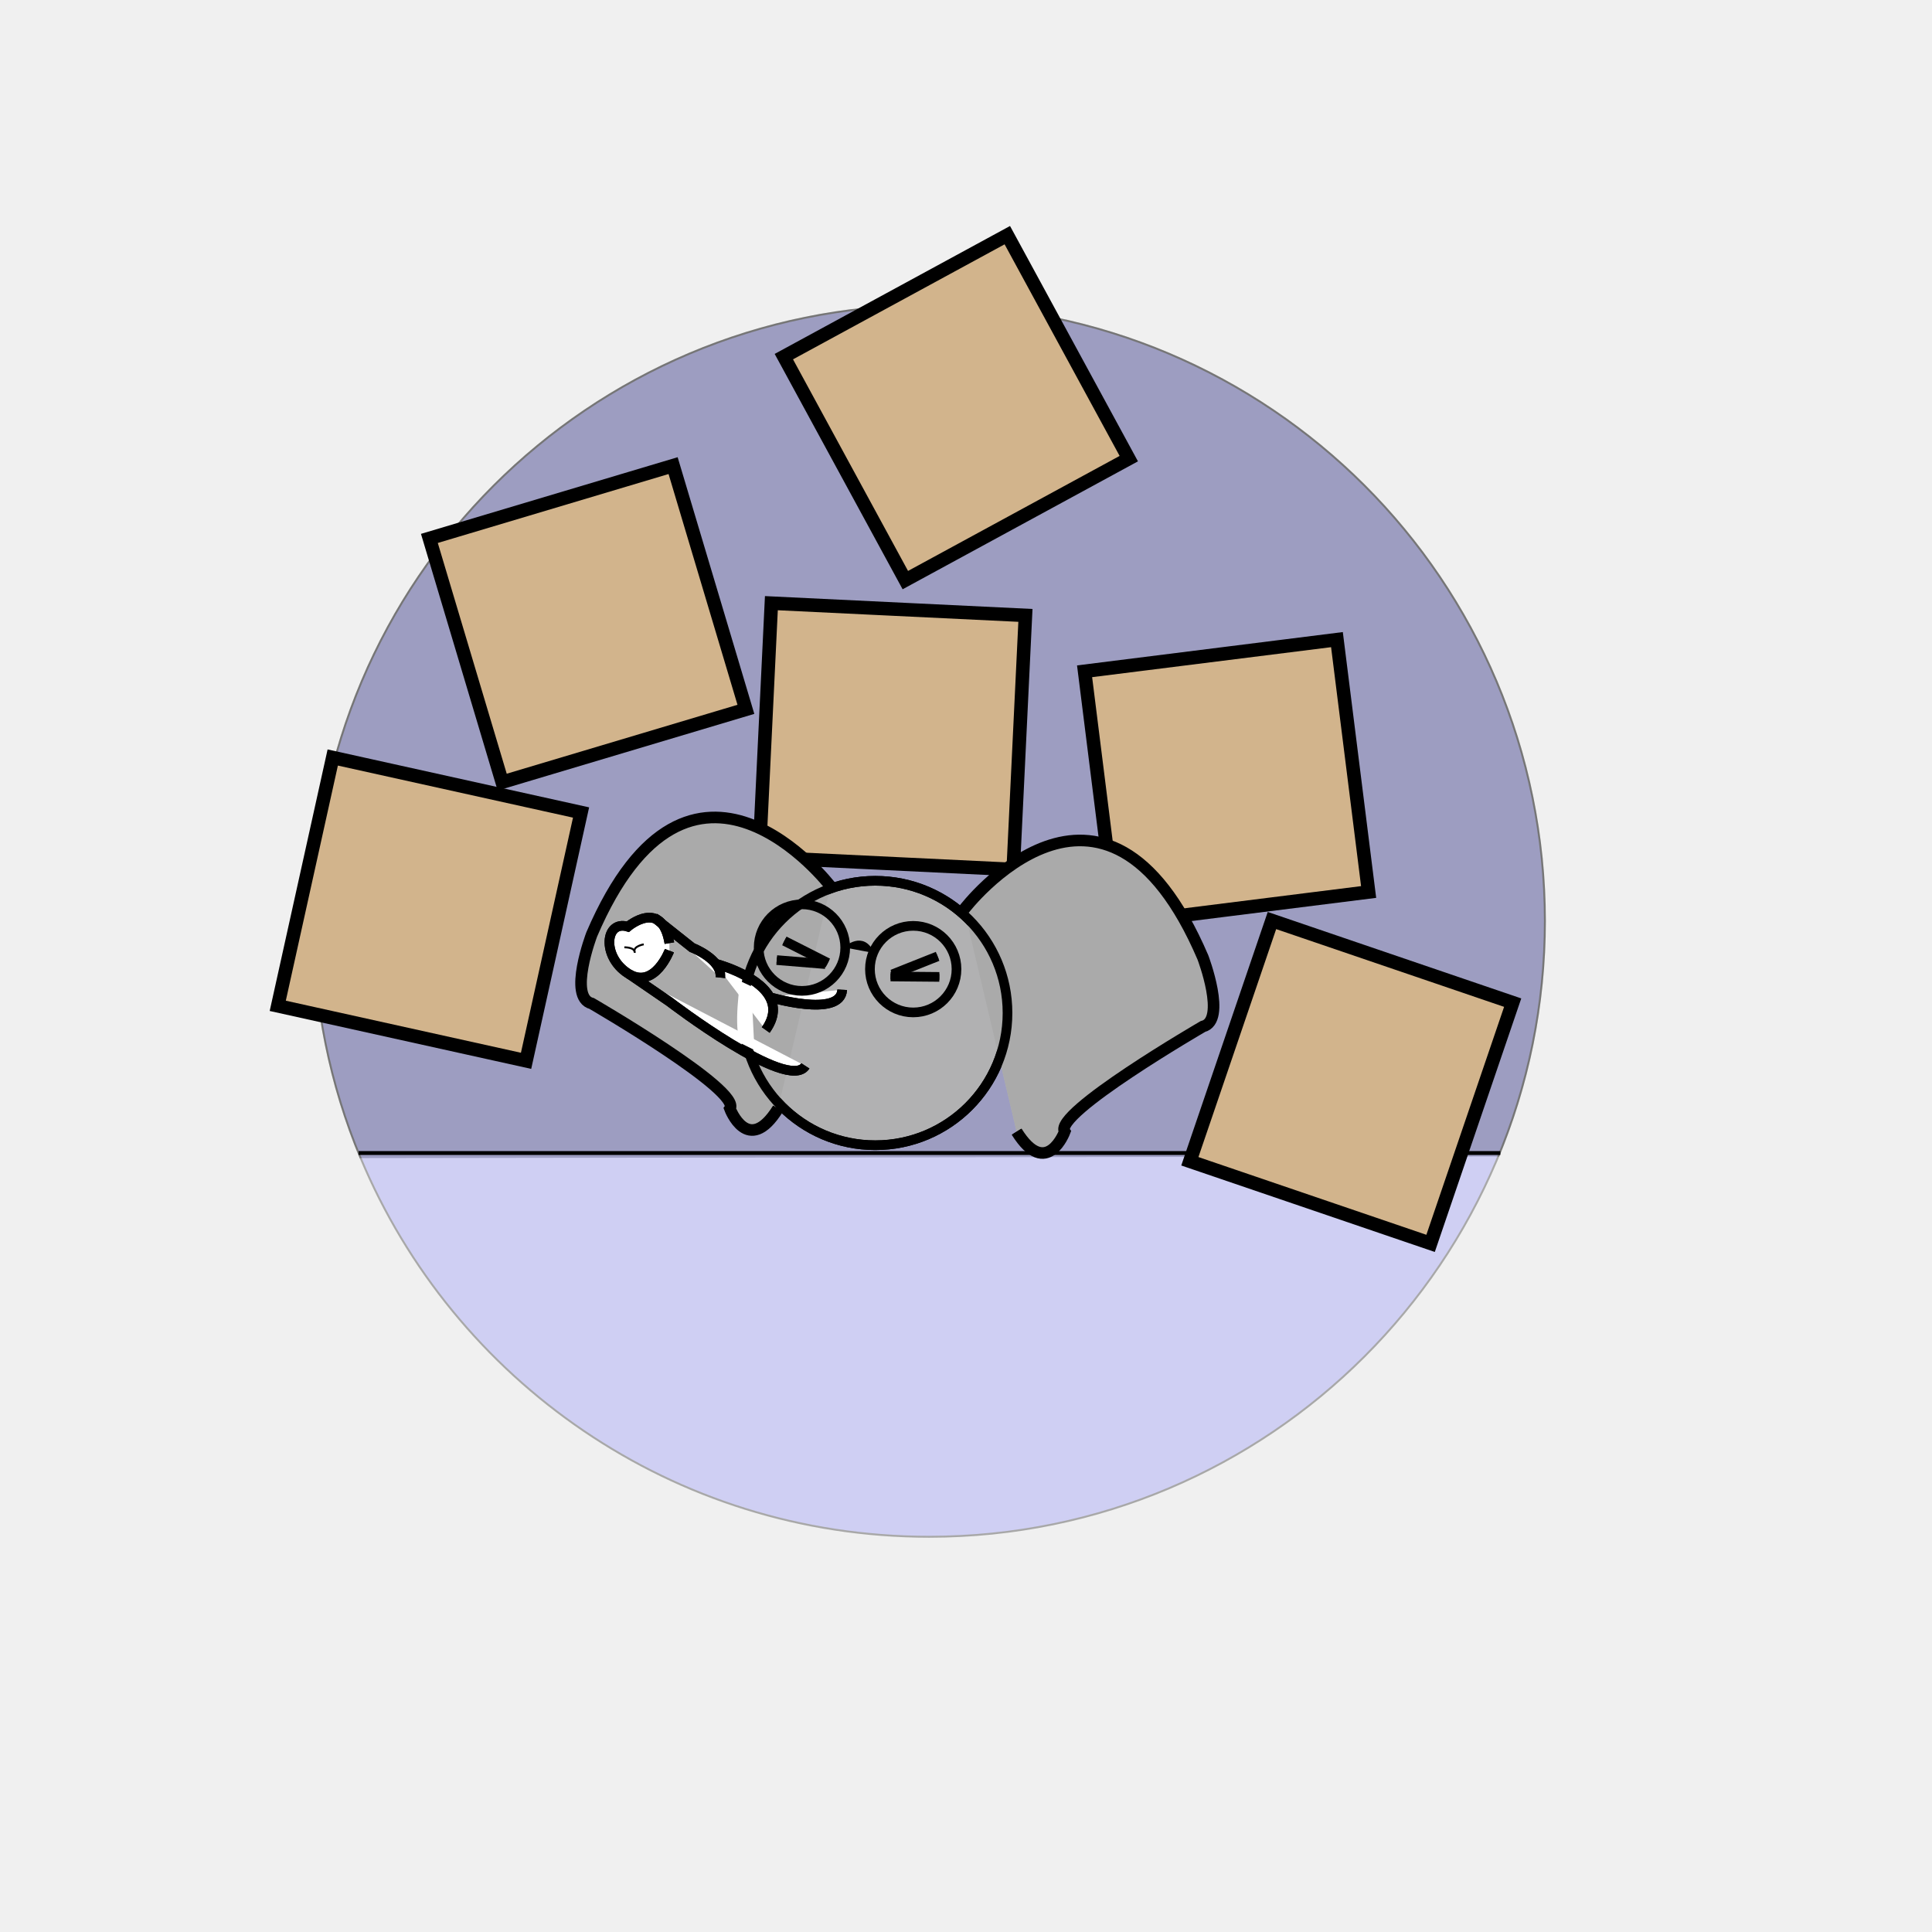
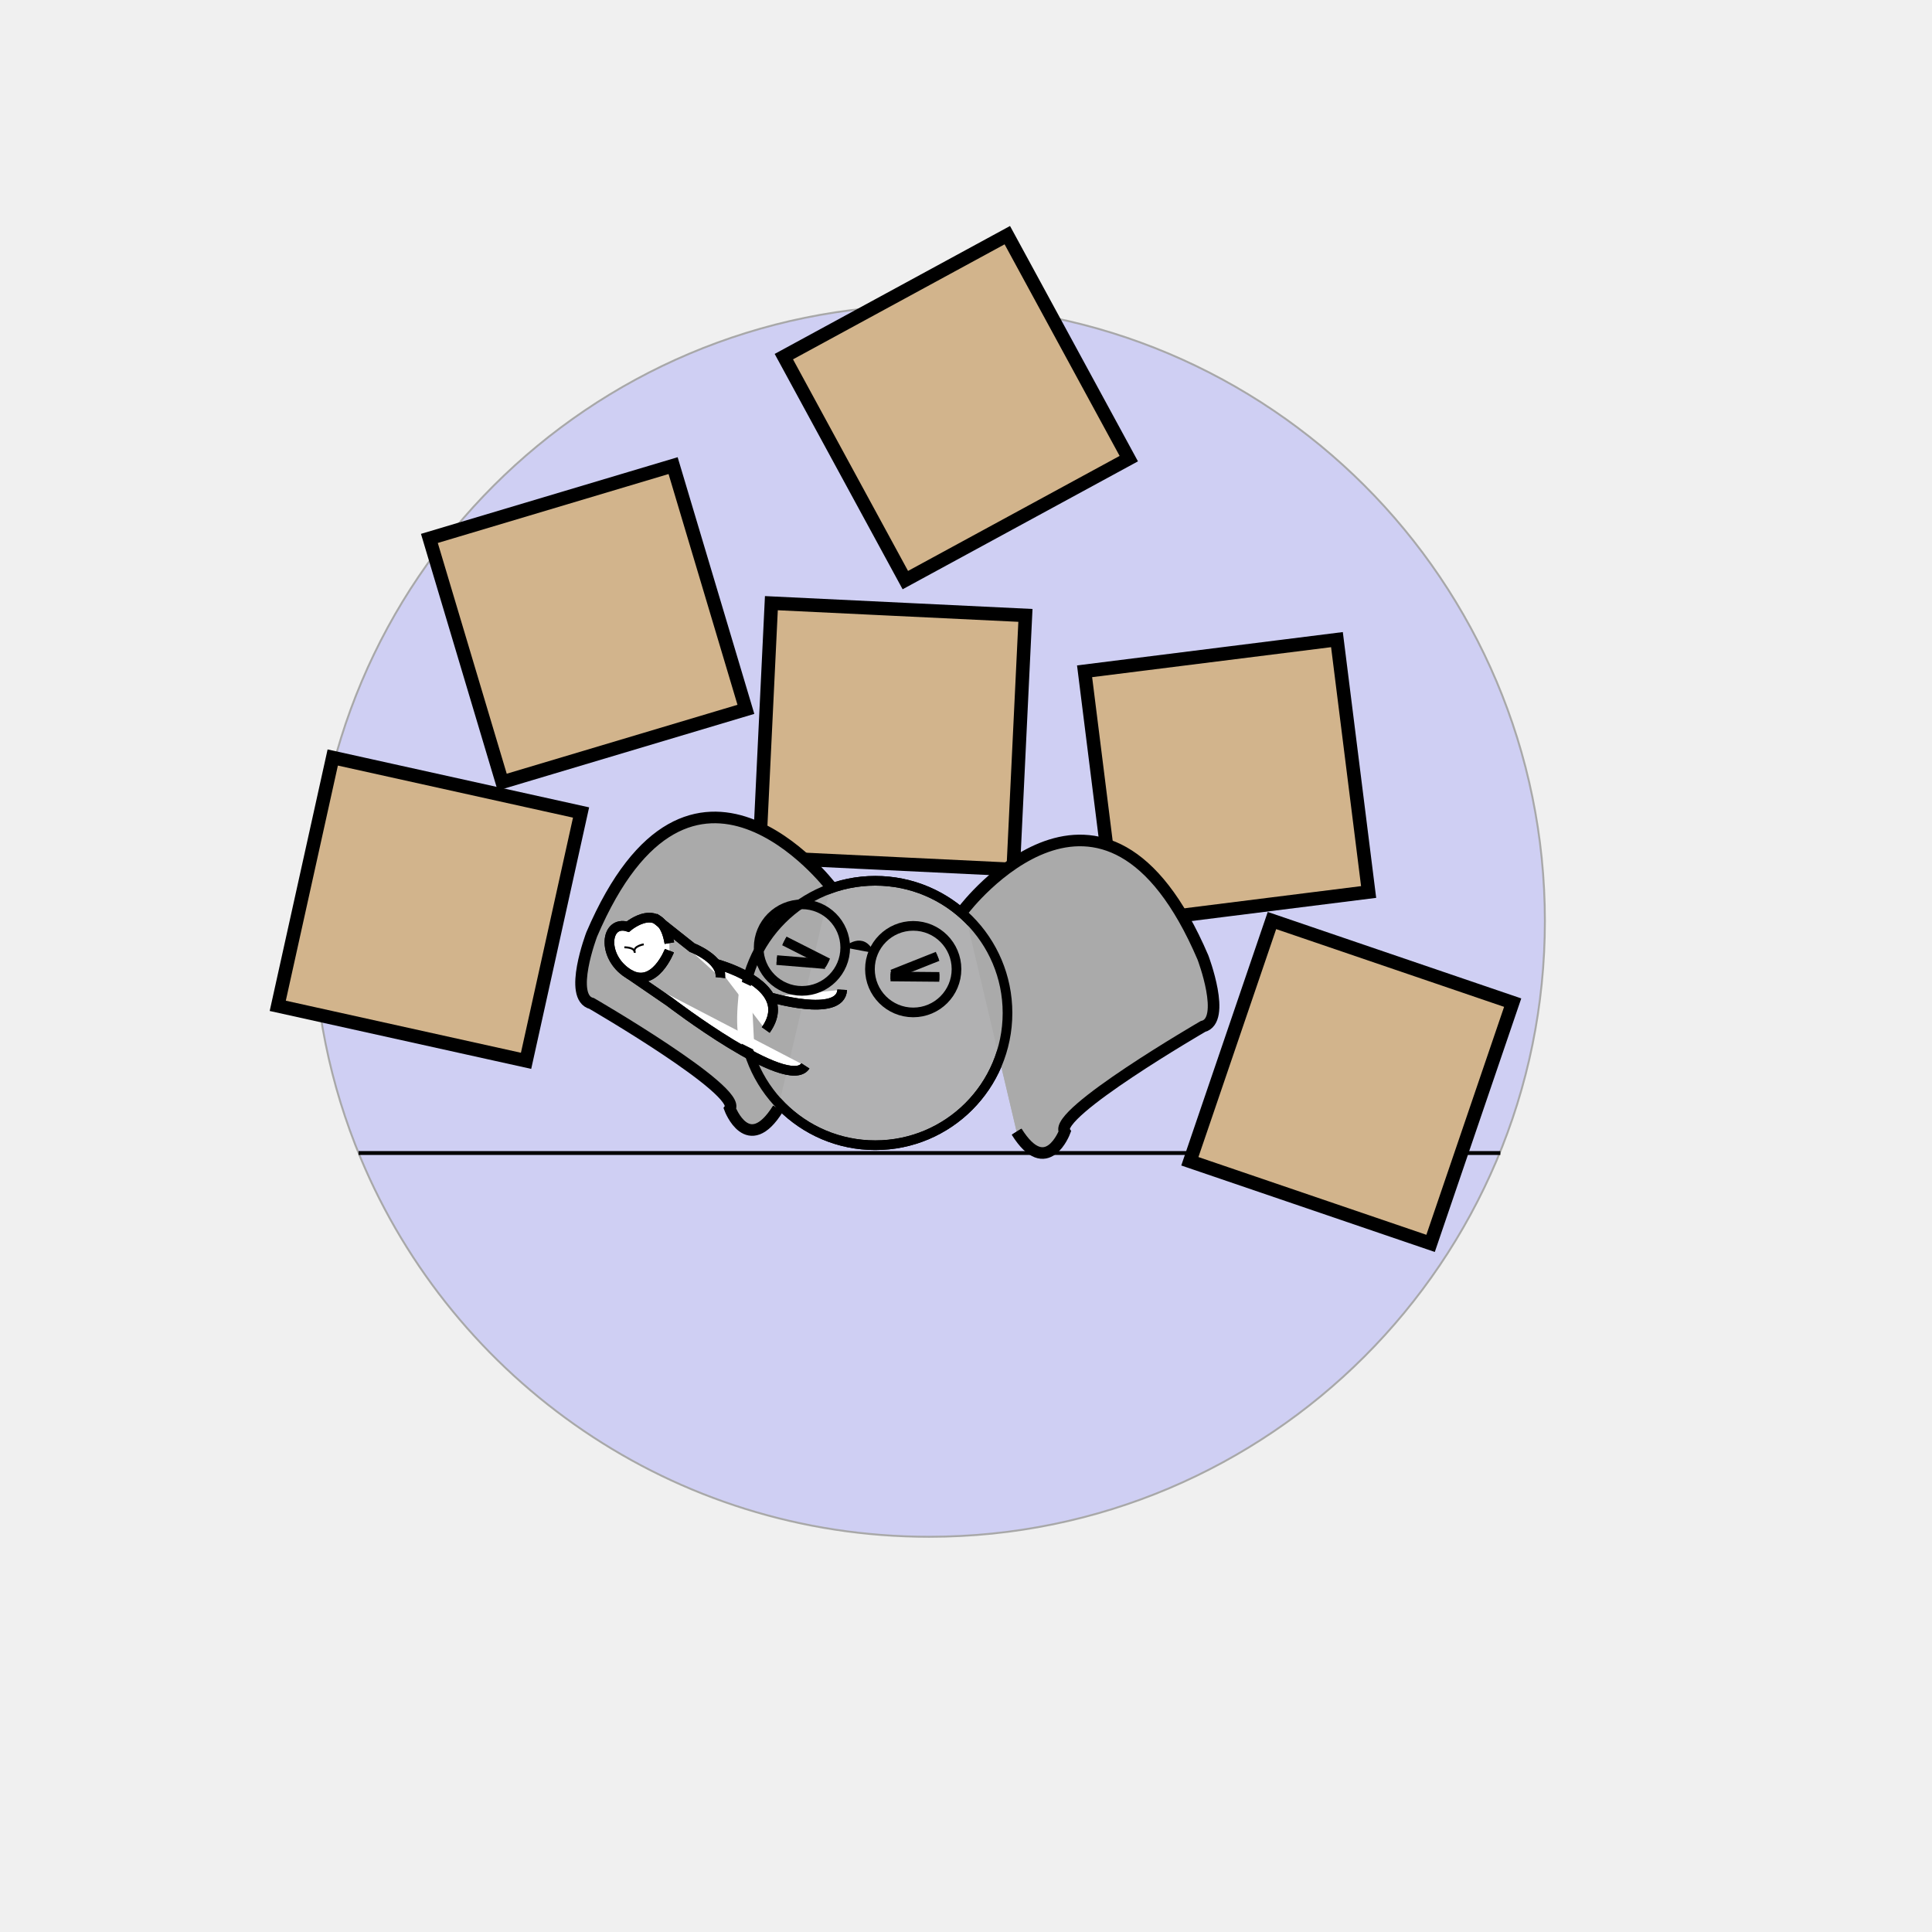
<svg xmlns="http://www.w3.org/2000/svg" version="1.1" x="0px" y="0px" viewBox="0 0 1000 1000" enable-background="new 0 0 1000 1000" xml:space="preserve">
  <g id="Layer_2">
    <g id="Layer_x5F_1" display="none">
      <path fill="#FFFFFF" stroke="#000000" stroke-width="4" stroke-miterlimit="10" d="M444.525,594.475c0,6.627-5.373,12-12,12    H331.102c-6.627,0-12-5.373-12-12V348.983c0-6.627,5.373-12,12-12h101.424c6.627,0,12,5.373,12,12L444.525,594.475    L444.525,594.475z" />
      <path fill="#FFFFFF" stroke="#000000" stroke-width="4" stroke-miterlimit="10" d="M656.459,594.475c0,6.627-5.373,12-12,12    H543.034c-6.627,0-12-5.373-12-12V348.983c0-6.627,5.373-12,12-12h101.425c6.627,0,12,5.373,12,12V594.475z" />
      <path fill="#FFFFFF" stroke="#000000" stroke-width="4" stroke-miterlimit="10" d="M569.949,515.729c0,6.627-5.373,12-12,12    H456.525c-6.627,0-12-5.373-12-12V270.237c0-6.627,5.373-12,12-12h101.424c6.627,0,12,5.373,12,12V515.729z" />
      <path display="inline" fill="#FFFFFF" stroke="#000000" stroke-width="5" stroke-miterlimit="10" d="M723.729,521.118    c0,13.259-10.744,24-24,24H300.271c-13.255,0-24-10.741-24-24V318.272c0-13.254,10.745-24,24-24h399.457c13.256,0,24,10.746,24,24    L723.729,521.118L723.729,521.118z" />
      <path display="inline" fill="#FFFFFF" stroke="#000000" stroke-width="3" stroke-miterlimit="10" d="M686.171,483.661    c0,13.259-10.744,24-24,24H333.898c-13.255,0-24-10.741-24-24V350.308c0-13.254,10.745-24,24-24h328.272c13.256,0,24,10.746,24,24    V483.661z" />
      <path id="vecmap" fill="none" stroke="#000000" stroke-width="9" stroke-miterlimit="10" d="M348.052,427.712    c0,31.853,20.468,57.628,45.763,57.628" />
      <path id="vecmap_1_" display="inline" fill="none" stroke="#000000" stroke-width="4" stroke-miterlimit="10" d="M584.477,549.118    c0,44.97,39.42,81.355,88.135,81.355" />
      <path id="vecmap_2_" display="inline" fill="none" stroke="#000000" stroke-width="4" stroke-miterlimit="10" d="M412.609,545.118    c0,44.97-39.42,81.355-88.135,81.355" />
      <g display="inline">
        <line id="vecmap_3_" fill="none" stroke="#000000" stroke-width="3" stroke-miterlimit="10" x1="317.407" y1="356.645" x2="678.425" y2="356.645" />
      </g>
      <g display="inline">
        <line id="vecmap_4_" fill="none" stroke="#000000" stroke-width="3" stroke-miterlimit="10" x1="368.543" y1="365.119" x2="368.543" y2="497.322" />
      </g>
      <g display="inline">
        <line id="vecmap_5_" fill="none" stroke="#000000" stroke-width="3" stroke-miterlimit="10" x1="637.713" y1="365.119" x2="637.713" y2="497.322" />
      </g>
      <g display="inline">
        <rect id="vecmaprec" x="317.407" y="385.323" fill="#FFFFFF" stroke="#000000" stroke-width="3" stroke-miterlimit="10" width="355.205" height="80" />
      </g>
      <g display="inline">
        <line fill="none" stroke="#000000" stroke-width="3" stroke-miterlimit="10" x1="317.407" y1="465.323" x2="672.611" y2="465.323" />
      </g>
    </g>
    <text transform="matrix(1 0 0 1 461.9832 703.8977)" display="none" enable-background="new    " font-family="'MyriadPro-Regular'" font-size="72">3X</text>
    <path display="none" fill="#E4E4EF" stroke="#000000" stroke-width="2" stroke-miterlimit="10" d="M383.59,609.331   c0,0,41.716-44.212,15.288,15.766" />
    <g id="Layer_2_1_">
	</g>
    <path display="none" fill="#FFFFFF" stroke="#000000" stroke-miterlimit="10" d="M402.192,453.01c0,0,24.069-39.32,57.084,0   C459.277,453.01,431.339,431.426,402.192,453.01z" />
    <path display="none" opacity="0.3" stroke="#000000" stroke-miterlimit="10" d="M480.914,795.437   c-132.544,0-246.19-80.907-294.245-196.03" />
    <path display="none" opacity="0.3" stroke="#000000" stroke-miterlimit="10" d="M775.5,598.582   C727.645,714.14,613.771,795.437,480.914,795.437" />
-     <path opacity="0.3" stroke="#000000" stroke-miterlimit="10" d="M186.669,599.406c-15.765-37.762-24.472-79.207-24.472-122.687   c0-176.022,142.693-318.715,318.717-318.715c176.021,0,318.714,142.693,318.714,318.715c0,43.162-8.581,84.32-24.128,121.862" />
+     <path display="none" opacity="0.3" stroke="#000000" stroke-miterlimit="10" d="M186.669,599.406   c-15.765-37.762-24.472-79.207-24.472-122.687c0-176.022,142.693-318.715,318.717-318.715   c176.021,0,318.714,142.693,318.714,318.715c0,43.162-8.581,84.32-24.128,121.862" />
    <path opacity="0.3" fill="#8383FC" stroke="#000000" stroke-miterlimit="10" d="M186.668,599.409   c-15.765-37.764-24.471-79.21-24.471-122.689c0-176.022,142.693-318.715,318.717-318.715   c176.021,0,318.714,142.693,318.714,318.715c0,176.023-142.693,318.717-318.714,318.717   C348.37,795.437,234.724,714.531,186.668,599.409" />
    <rect x="434.067" y="423.196" display="none" fill="#FFFFFF" stroke="#000000" stroke-width="3" stroke-miterlimit="10" width="23.706" height="96.688" />
    <rect x="487.944" y="426.258" display="none" fill="#FFFFFF" stroke="#000000" stroke-width="3" stroke-miterlimit="10" width="23.706" height="96.688" />
    <path display="none" fill="#FFFFFF" stroke="#000000" stroke-width="3" stroke-miterlimit="10" d="M366.166,571.086   c0,0,91.638-149.705,217.337,0C583.503,571.086,477.138,488.908,366.166,571.086z" />
    <path fill="#FFFFFF" stroke="#000000" stroke-miterlimit="10" d="M607.556,413.29" />
    <g display="none">
      <path display="inline" fill="#FFFFFF" stroke="#000000" stroke-width="3" stroke-miterlimit="10" d="M366.166,372.73    c0,0,91.638,149.704,217.337,0C583.503,372.73,477.138,454.907,366.166,372.73z" />
    </g>
    <g display="none">
      <rect x="383.333" y="392.668" display="inline" fill="#FFFFFF" stroke="#000000" stroke-width="4" stroke-miterlimit="10" width="54.666" height="54.666" />
      <rect x="509.333" y="392.668" display="inline" fill="#FFFFFF" stroke="#000000" stroke-width="4" stroke-miterlimit="10" width="54.666" height="54.666" />
    </g>
    <path display="none" fill="none" stroke="#000000" stroke-miterlimit="10" d="M441.333,487.664c0,0-9.666,0.335-14-5.333   c0,0-9,1-12.333-4" />
    <path stroke="#000000" stroke-miterlimit="10" d="M278.348,551.485" />
    <path fill="#FFFFFF" stroke="#000000" stroke-miterlimit="10" d="M372.923,498.693" />
    <g>
      <path fill="#FFFFFF" stroke="#000000" stroke-miterlimit="10" d="M428.999,472.001c0,0-2.553,6.702-7.035,4.181    c-0.099-0.056-0.198-0.116-0.298-0.181c-4.667-3-4-9.469,0-8.234c0,0,6-5.099,7.333,2.901" />
      <path fill="#FFFFFF" stroke="#000000" stroke-miterlimit="10" d="M426.333,466.165l6.667,5.292c0,0,5.333,2.04,5,5.292" />
      <path fill="#FFFFFF" stroke="#000000" stroke-miterlimit="10" d="M421.964,476.181l7.035,4.819c0,0,20.937,16.031,24,11.334" />
      <path fill="#FFFFFF" stroke="#000000" stroke-miterlimit="10" d="M437.014,474.259c0,0,7.418,1.893,9.656,5.868    c0.907,1.611,0.963,3.564-0.671,5.872" />
      <path fill="#FFFFFF" stroke="#000000" stroke-miterlimit="10" d="M446.502,480.143c0,0,12.723,3.835,12.994-1.247" />
    </g>
    <line fill="none" stroke="#000000" stroke-width="2" stroke-miterlimit="10" x1="776.58" y1="596.801" x2="185.595" y2="596.801" />
    <rect x="238.339" y="257.114" transform="matrix(-0.9582 0.2862 -0.2862 -0.9582 688.0383 545.3075)" fill="#D2B48C" stroke="#000000" stroke-width="7" stroke-miterlimit="10" width="131.651" height="131.651" />
    <rect x="156.429" y="404.732" transform="matrix(-0.9763 -0.2162 0.2162 -0.9763 337.5119 978.0389)" fill="#D2B48C" stroke="#000000" stroke-width="7" stroke-miterlimit="10" width="131.65" height="131.652" />
    <polygon fill="#D2B48C" stroke="#000000" stroke-width="7" stroke-miterlimit="10" points="399.263,312.198 530.76,318.528    524.432,450.028 392.93,443.698  " />
    <rect x="429.178" y="145.175" transform="matrix(-0.8786 0.4776 -0.4776 -0.8786 1030.673 159.961)" fill="#D2B48C" stroke="#000000" stroke-width="7" stroke-miterlimit="10" width="131.649" height="131.653" />
    <polygon fill="#D2B48C" stroke="#000000" stroke-width="7" stroke-miterlimit="10" points="561.38,347.457 692.004,331.067    708.398,461.695 577.768,478.085  " />
    <polygon fill="#D2B48C" stroke="#000000" stroke-width="7" stroke-miterlimit="10" points="658.358,476.469 782.958,518.962    740.469,643.573 615.862,601.074  " />
    <g>
      <g>
        <circle fill="#B1B1B2" cx="453.046" cy="524.33" r="68.437" />
        <path fill="#B1B1B2" d="M429.908,458.761c0,0-72.309-94.856-123.626,24.884c0,0-12.438,32.651,0,35.765     c0,0,77.751,45.097,71.53,54.429c0,0,9.331,24.879,24.884,0" />
        <path fill="#B1B1B2" d="M498.995,470.667c0,0,72.309-94.856,123.626,24.884c0,0,12.438,32.652,0,35.765     c0,0-77.751,45.097-71.53,54.429c0,0-9.331,24.879-24.884,0" />
        <g>
          <polygon display="none" fill="#B1B1B2" points="348.741,482.385 330.151,506.198 392.614,542.169 394.278,521.908     " />
          <path fill="#B1B1B2" d="M346.482,492.071c0,0-7.487,19.657-20.633,12.262c-0.29-0.163-0.58-0.341-0.874-0.53      c-13.688-8.798-11.731-27.772,0-24.15c0,0,17.596-14.954,21.507,8.509" />
          <path fill="#B1B1B2" d="M338.662,474.956l19.552,15.52c0,0,15.641,5.983,14.665,15.521" />
          <path fill="#B1B1B2" d="M325.849,504.332l20.633,14.135c0,0,61.407,47.018,70.39,33.241" />
          <path fill="#B1B1B2" d="M369.99,498.693c0,0,21.756,5.551,28.321,17.211c2.661,4.726,2.824,10.454-1.969,17.222" />
          <path fill="#B1B1B2" d="M397.817,515.952c0,0,37.314,11.247,38.11-3.658" />
        </g>
        <line fill="#B1B1B2" x1="461.844" y1="504.332" x2="485.307" y2="495.004" />
        <line fill="#B1B1B2" x1="460.95" y1="505.423" x2="486.201" y2="505.644" />
        <circle fill="#B1B1B2" cx="472.682" cy="501.625" r="22.401" />
        <circle fill="#B1B1B2" cx="415.086" cy="490.475" r="22.401" />
        <line fill="#B1B1B2" x1="427.209" y1="499.01" x2="402.043" y2="496.946" />
        <line fill="#B1B1B2" x1="428.494" y1="498.429" x2="405.97" y2="487.015" />
      </g>
      <g>
        <circle fill="#B1B1B2" stroke="#000000" stroke-width="5" stroke-miterlimit="10" cx="453.046" cy="524.33" r="68.437" />
        <path fill="#AAAAAA" stroke="#000000" stroke-width="6" stroke-miterlimit="10" d="M429.908,458.761     c0,0-72.309-94.856-123.626,24.884c0,0-12.438,32.651,0,35.765c0,0,77.751,45.097,71.53,54.429c0,0,9.331,24.879,24.884,0" />
        <path fill="#AAAAAA" stroke="#000000" stroke-width="6" stroke-miterlimit="10" d="M498.995,470.667     c0,0,72.309-94.856,123.626,24.884c0,0,12.438,32.652,0,35.765c0,0-77.751,45.097-71.53,54.429c0,0-9.331,24.879-24.884,0" />
        <g>
          <polygon display="none" fill="#FFFFFF" points="348.741,482.385 330.151,506.198 392.614,542.169 394.278,521.908     " />
          <path fill="#FFFFFF" stroke="#000000" stroke-width="5" stroke-miterlimit="10" d="M346.482,492.071      c0,0-7.487,19.657-20.633,12.262c-0.29-0.163-0.58-0.341-0.874-0.53c-13.688-8.798-11.731-27.772,0-24.15      c0,0,17.596-14.954,21.507,8.509" />
          <path fill="#FFFFFF" stroke="#000000" stroke-width="5" stroke-miterlimit="10" d="M338.662,474.956l19.552,15.52      c0,0,15.641,5.983,14.665,15.521" />
          <path fill="#FFFFFF" stroke="#000000" stroke-width="5" stroke-miterlimit="10" d="M325.849,504.332l20.633,14.135      c0,0,61.407,47.018,70.39,33.241" />
          <path fill="#FFFFFF" stroke="#000000" stroke-width="5" stroke-miterlimit="10" d="M369.99,498.693      c0,0,21.756,5.551,28.321,17.211c2.661,4.726,2.824,10.454-1.969,17.222" />
          <path fill="#FFFFFF" stroke="#000000" stroke-width="5" stroke-miterlimit="10" d="M397.817,515.952      c0,0,37.314,11.247,38.11-3.658" />
        </g>
        <line fill="none" stroke="#000000" stroke-width="3" stroke-miterlimit="10" x1="461.844" y1="504.332" x2="485.307" y2="495.004" />
        <line fill="none" stroke="#000000" stroke-width="3" stroke-miterlimit="10" x1="460.95" y1="505.423" x2="486.201" y2="505.644" />
        <circle fill="none" stroke="#000000" stroke-width="4" stroke-miterlimit="10" cx="472.682" cy="501.625" r="22.401" />
        <circle fill="none" stroke="#000000" stroke-width="4" stroke-miterlimit="10" cx="415.086" cy="490.475" r="22.401" />
        <line fill="none" stroke="#000000" stroke-width="3" stroke-miterlimit="10" x1="427.209" y1="499.01" x2="402.043" y2="496.946" />
        <line fill="none" stroke="#000000" stroke-width="3" stroke-miterlimit="10" x1="428.494" y1="498.429" x2="405.97" y2="487.015" />
      </g>
      <g>
        <circle fill="none" stroke="#000000" stroke-width="5" stroke-miterlimit="10" cx="453.046" cy="524.33" r="68.437" />
        <path fill="none" stroke="#000000" stroke-width="5" stroke-miterlimit="10" d="M429.908,458.761     c0,0-72.309-94.856-123.626,24.884c0,0-12.438,32.651,0,35.765c0,0,77.751,45.097,71.53,54.429c0,0,9.331,24.879,24.884,0" />
        <path fill="none" stroke="#000000" stroke-width="5" stroke-miterlimit="10" d="M498.995,470.667     c0,0,72.309-94.856,123.626,24.884c0,0,12.438,32.652,0,35.765c0,0-77.751,45.097-71.53,54.429c0,0-9.331,24.879-24.884,0" />
        <g>
          <polygon display="none" fill="none" stroke="#000000" stroke-width="5" stroke-miterlimit="10" points="348.741,482.385       330.151,506.198 392.614,542.169 394.278,521.908     " />
          <path fill="none" stroke="#000000" stroke-width="5" stroke-miterlimit="10" d="M346.482,492.071      c0,0-7.487,19.657-20.633,12.262c-0.29-0.163-0.58-0.341-0.874-0.53c-13.688-8.798-11.731-27.772,0-24.15      c0,0,17.596-14.954,21.507,8.509" />
          <path fill="none" stroke="#000000" stroke-width="5" stroke-miterlimit="10" d="M338.662,474.956l19.552,15.52      c0,0,15.641,5.983,14.665,15.521" />
          <path fill="none" stroke="#000000" stroke-width="5" stroke-miterlimit="10" d="M325.849,504.332l20.633,14.135      c0,0,61.407,47.018,70.39,33.241" />
          <path fill="none" stroke="#000000" stroke-width="5" stroke-miterlimit="10" d="M369.99,498.693c0,0,21.756,5.551,28.321,17.211      c2.661,4.726,2.824,10.454-1.969,17.222" />
          <path fill="none" stroke="#000000" stroke-width="5" stroke-miterlimit="10" d="M397.817,515.952c0,0,37.314,11.247,38.11-3.658      " />
        </g>
        <line fill="none" stroke="#000000" stroke-width="5" stroke-miterlimit="10" x1="461.844" y1="504.332" x2="485.307" y2="495.004" />
        <line fill="none" stroke="#000000" stroke-width="5" stroke-miterlimit="10" x1="460.95" y1="505.423" x2="486.201" y2="505.644" />
        <circle fill="none" stroke="#000000" stroke-width="5" stroke-miterlimit="10" cx="472.682" cy="501.625" r="22.401" />
        <circle fill="none" stroke="#000000" stroke-width="5" stroke-miterlimit="10" cx="415.086" cy="490.475" r="22.401" />
        <line fill="none" stroke="#000000" stroke-width="5" stroke-miterlimit="10" x1="427.209" y1="499.01" x2="402.043" y2="496.946" />
        <line fill="none" stroke="#000000" stroke-width="5" stroke-miterlimit="10" x1="428.494" y1="498.429" x2="405.97" y2="487.015" />
      </g>
    </g>
    <path stroke="#000000" stroke-miterlimit="10" d="M437.487,490.475c0,0,9.202-8.582,14.44,2.722" />
    <path fill="#FFFFFF" stroke="#000000" stroke-miterlimit="10" d="M323.159,490.326c0,0,5.666-0.106,5.362,2.868" />
    <path fill="#FFFFFF" stroke="#000000" stroke-miterlimit="10" d="M333.202,488.789c0,0-5.581,0.979-4.714,3.84" />
  </g>
  <g id="Layer_3">
    <path fill="#FFFFFF" d="M383.167,507.834c0,0-3.667,23.667,0,32l7.333,3.666l-1.667-33" />
  </g>
</svg>
